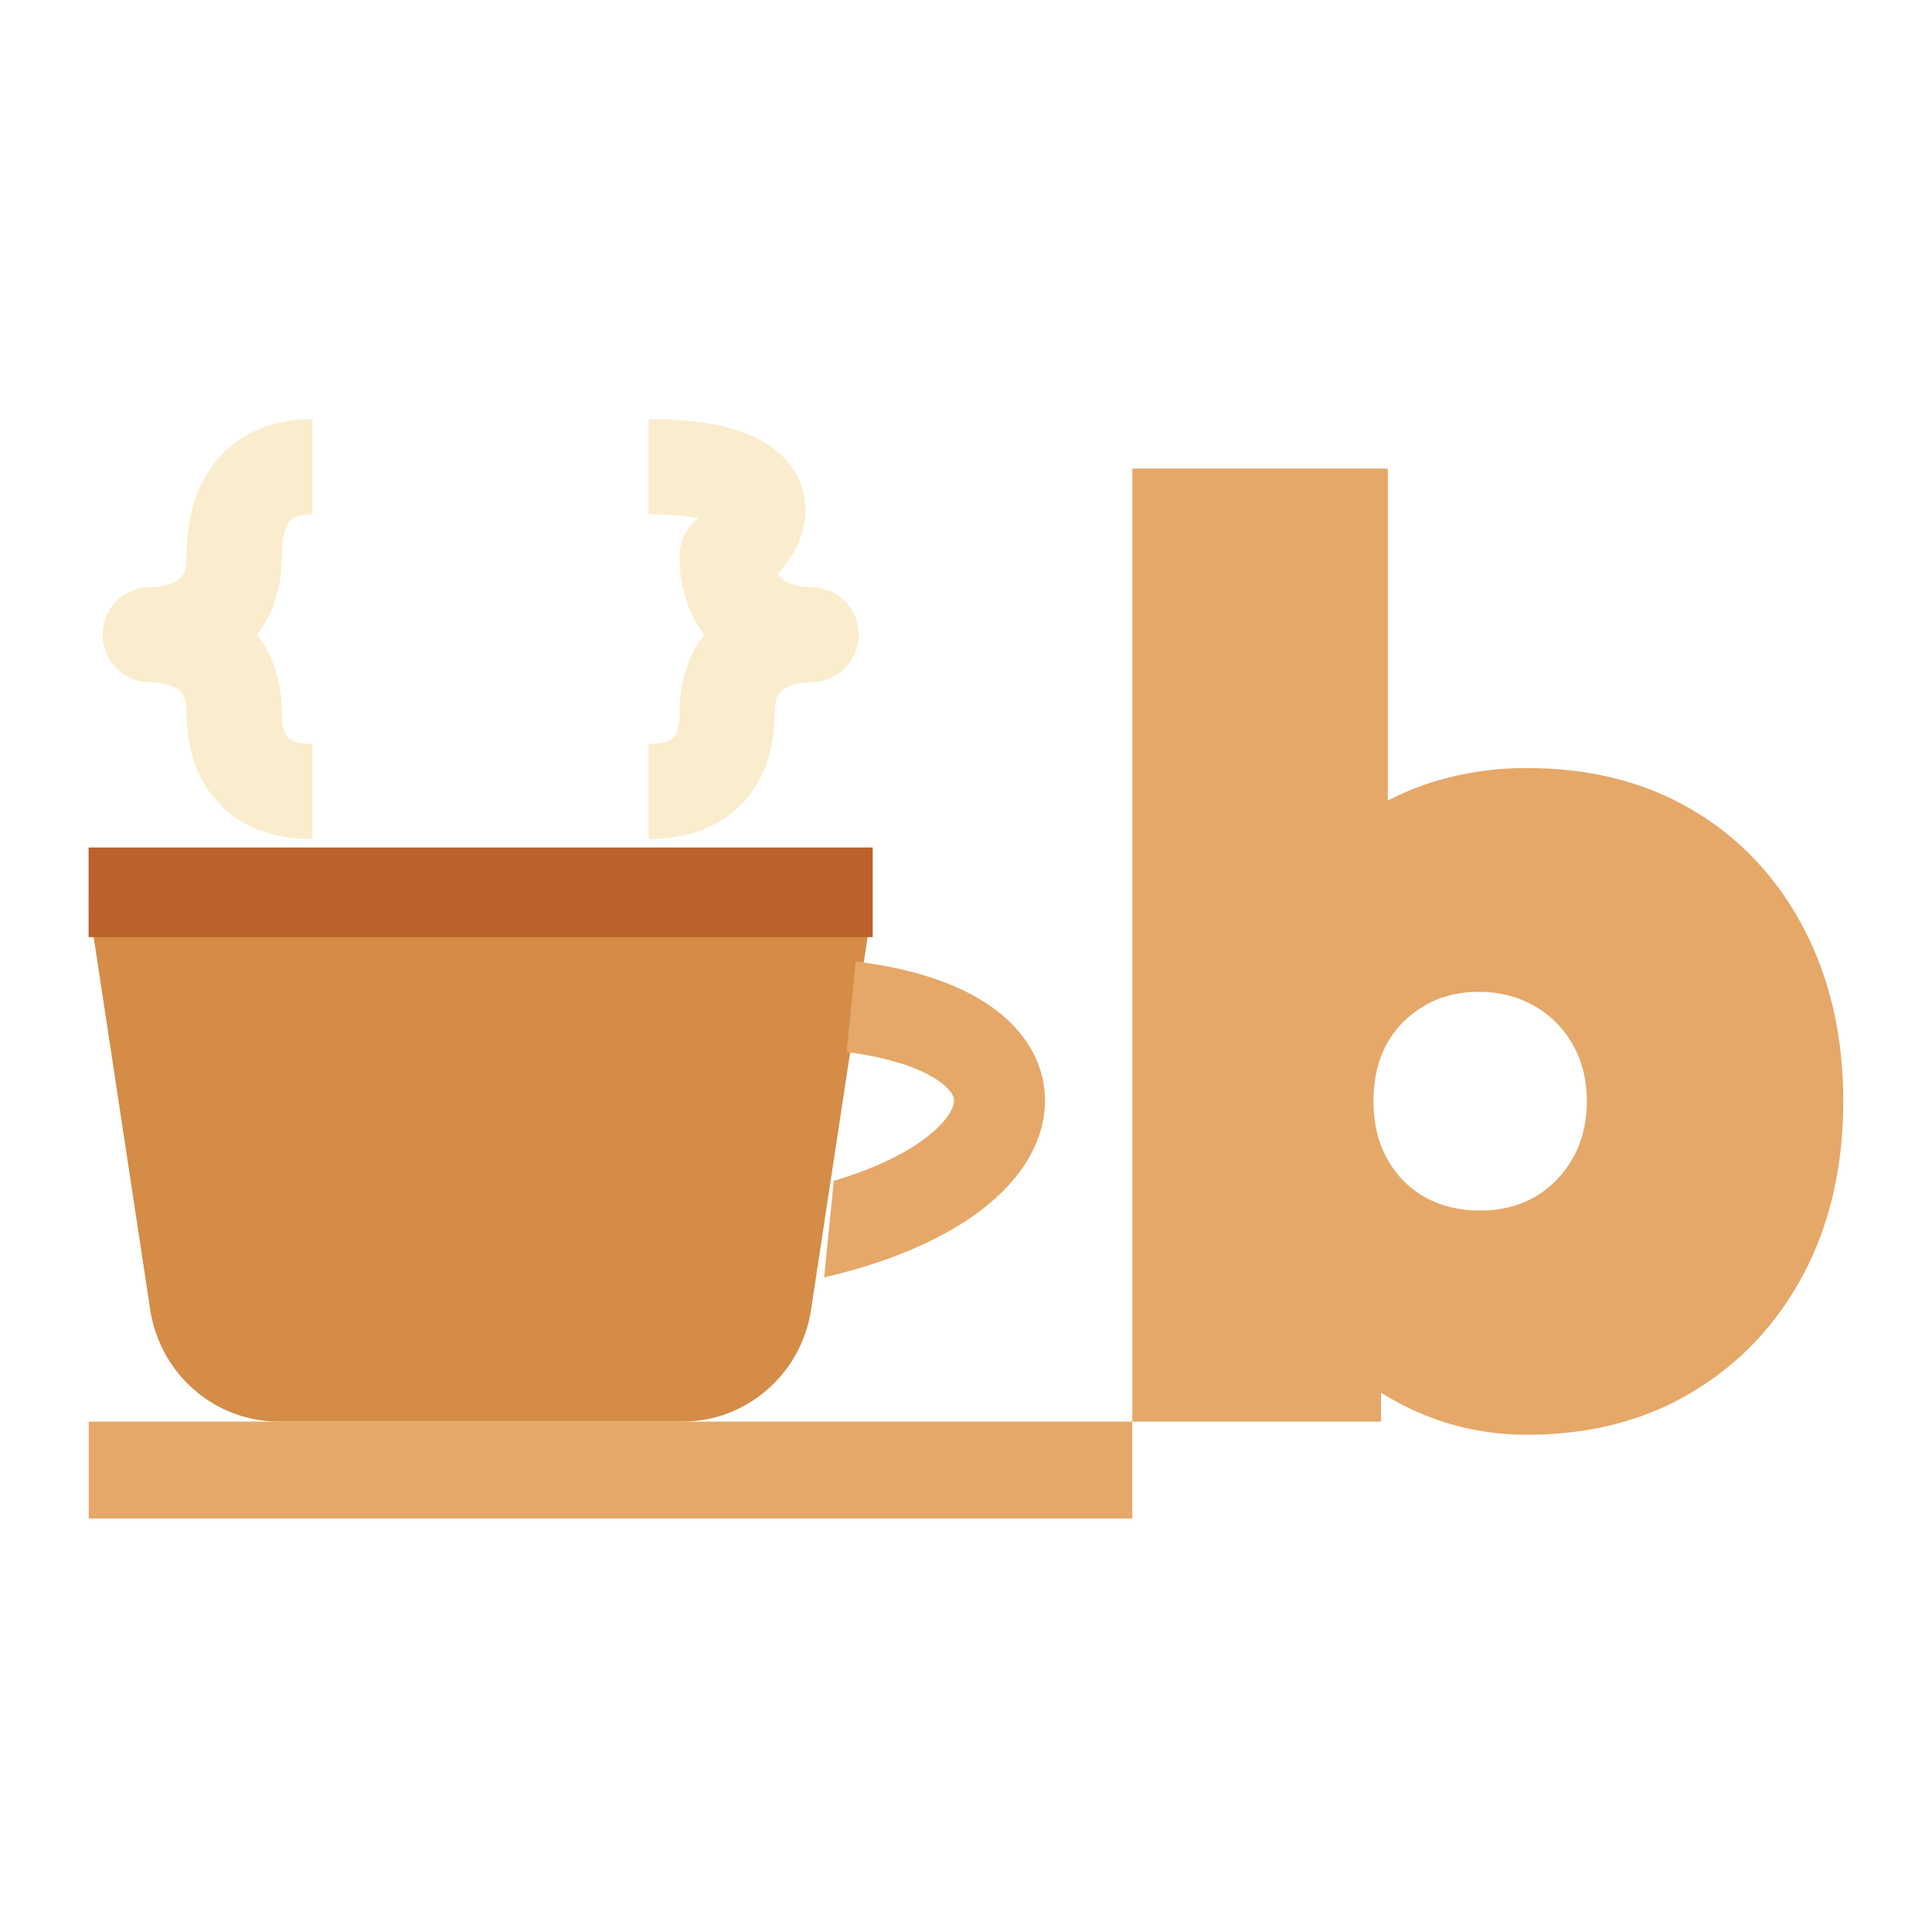
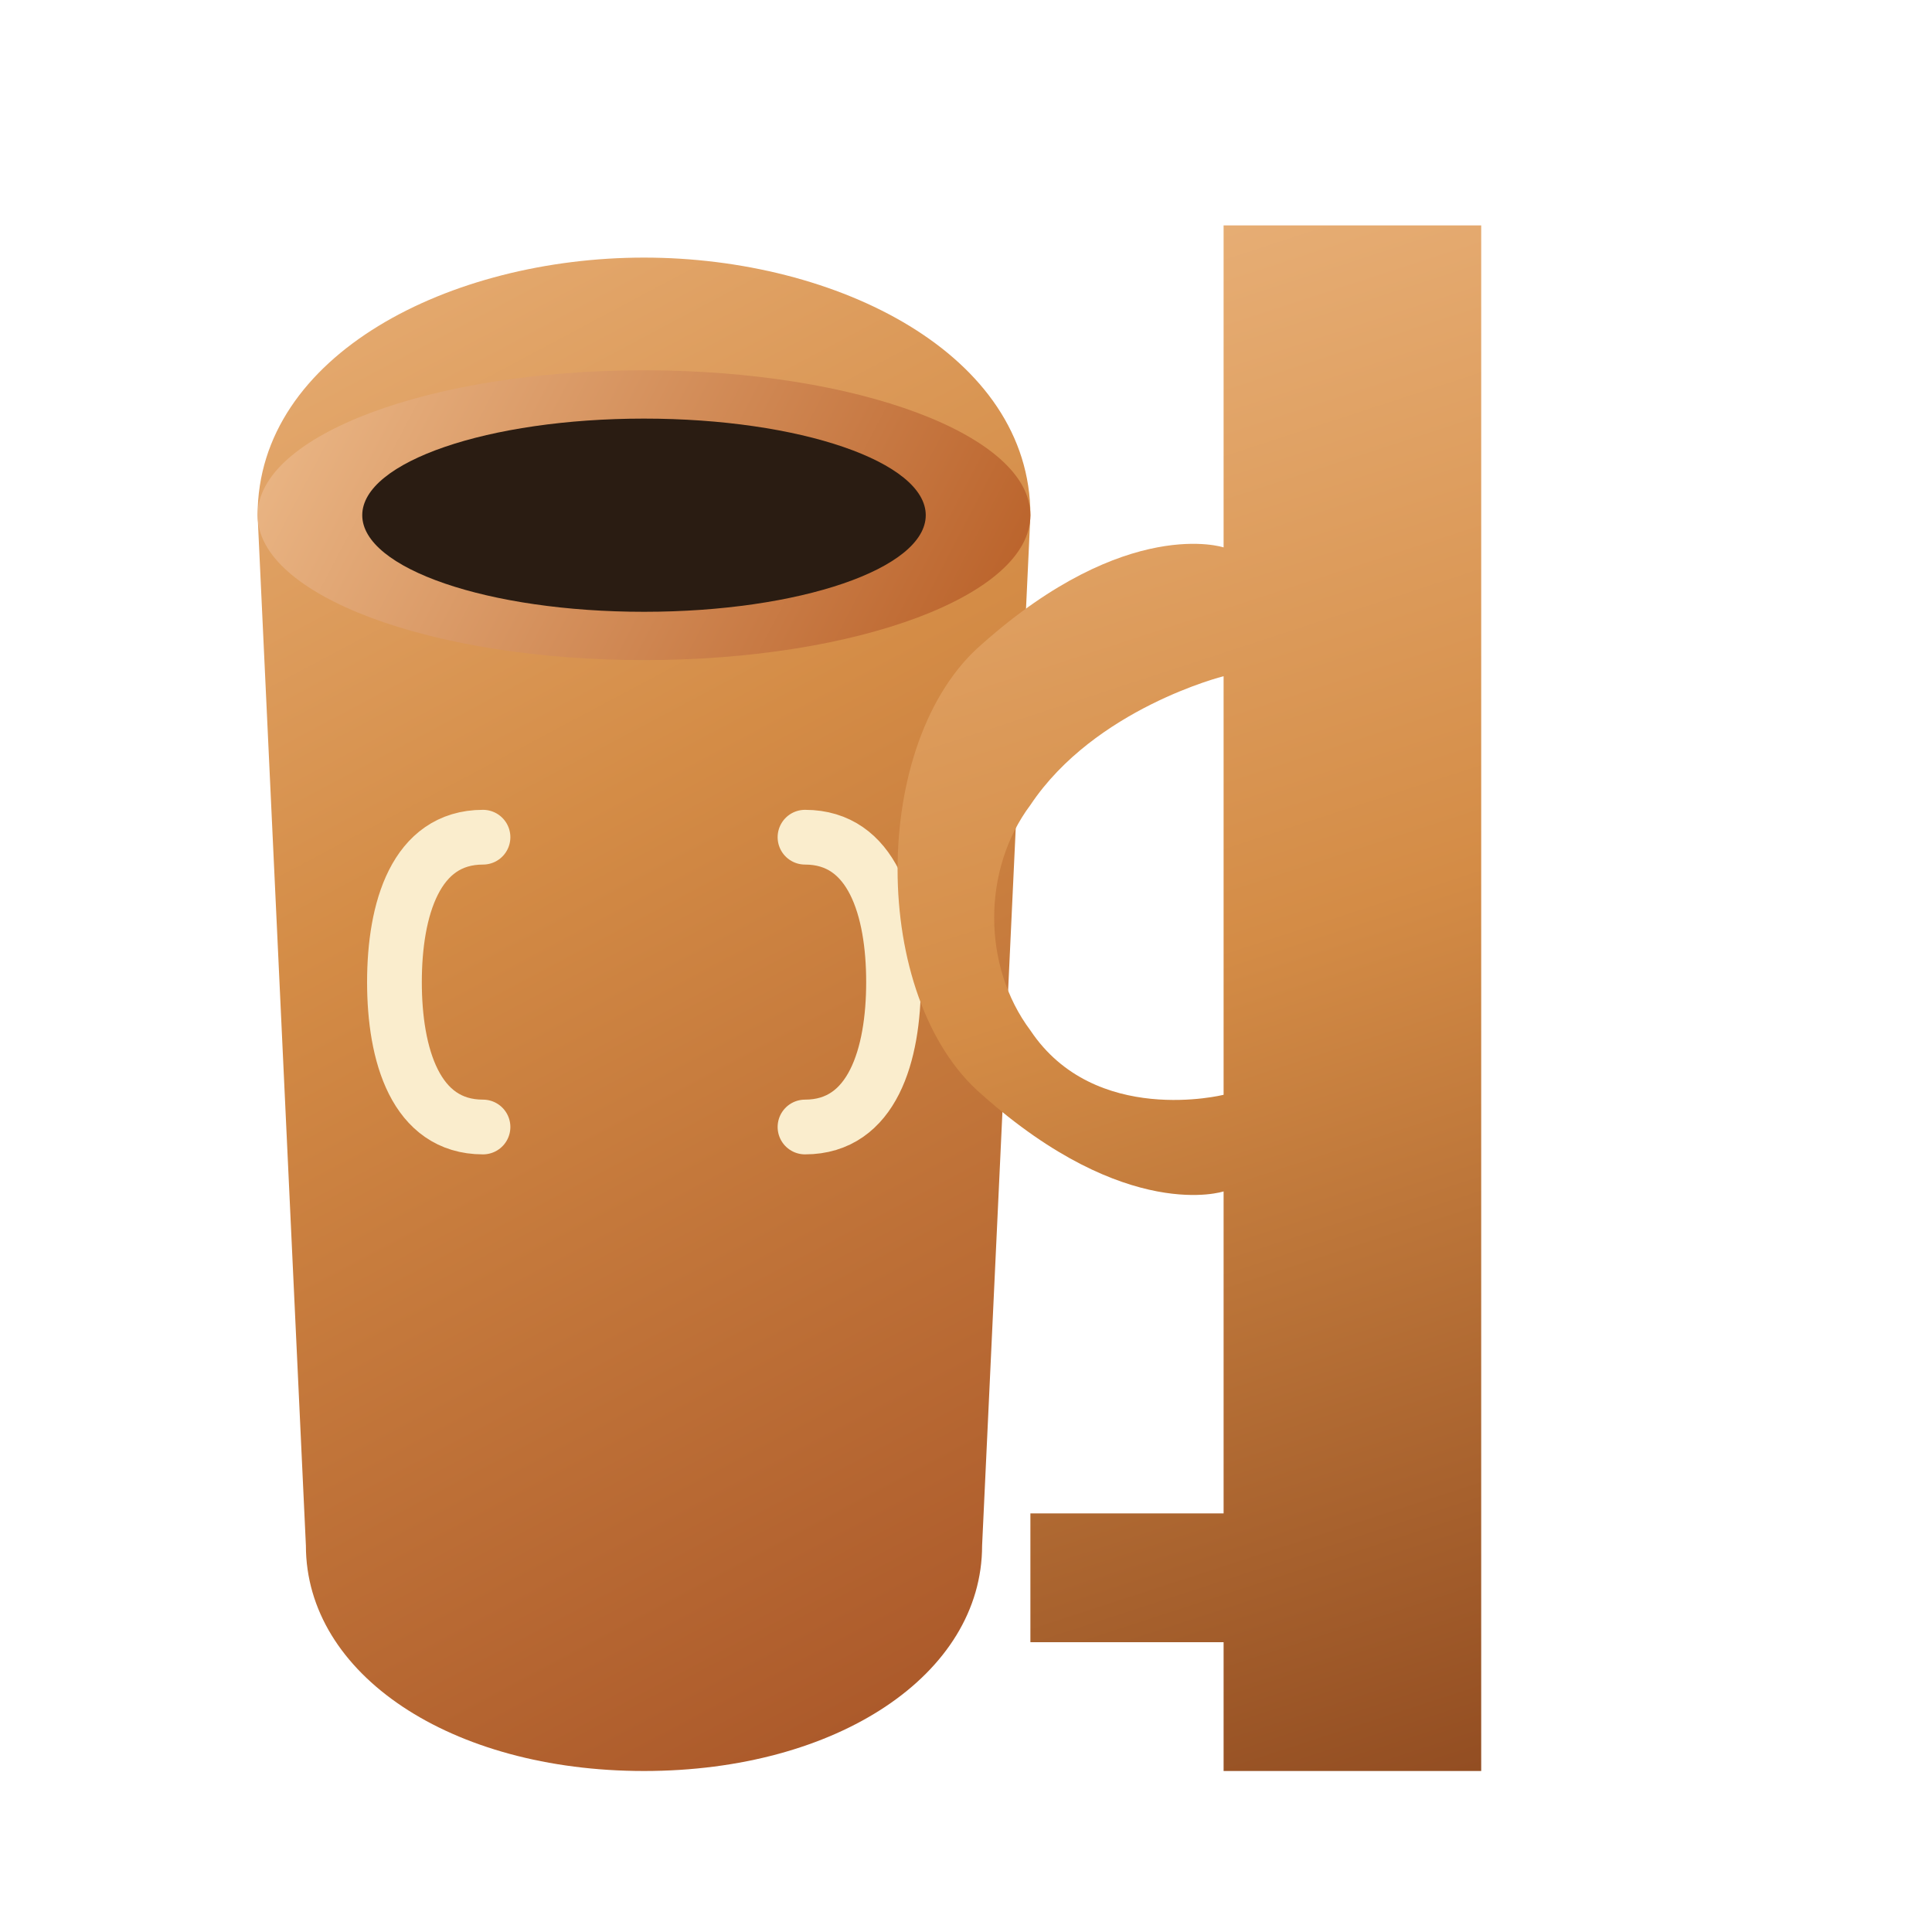
- <svg xmlns="http://www.w3.org/2000/svg" viewBox="0 0 109.1 109.1" fill="none" role="img" aria-label="Brew">
+ <svg xmlns="http://www.w3.org/2000/svg" viewBox="0 0 120 120" fill="none" role="img" aria-label="Brew">
  <defs>
-     <clipPath id="brewHandleClipDark">
-       <path d="M44 26L41.7 49L62 49L62 26Z" />
-     </clipPath>
+     <linearGradient id="copperBody-d" x1="14" y1="14" x2="64" y2="108" gradientUnits="userSpaceOnUse">
+       <stop stop-color="#E8B078" />
+       <stop offset="0.4" stop-color="#D48C46" />
+       <stop offset="1" stop-color="#A85528" />
+     </linearGradient>
+     <linearGradient id="copperB-d" x1="70" y1="12" x2="102" y2="110" gradientUnits="userSpaceOnUse">
+       <stop stop-color="#E8B078" />
+       <stop offset="0.45" stop-color="#D48C46" />
+       <stop offset="1" stop-color="#8F4A20" />
+     </linearGradient>
+     <linearGradient id="rim-d" x1="16" y1="16" x2="62" y2="40" gradientUnits="userSpaceOnUse">
+       <stop stop-color="#F0C090" />
+       <stop offset="1" stop-color="#BA622A" />
+     </linearGradient>
  </defs>
-   <g transform="translate(-20.30,3.58) scale(1.5814)">
-     <path fill="#D48C46" d="M16 30h28l-2.2 14.5c-.35 2.3-2.3 4-4.6 4H22.8c-2.3 0-4.25-1.7-4.6-4L16 30z" />
-     <path fill="#BA622A" d="M16 28h28v3.2H16z" />
-     <g clip-path="url(#brewHandleClipDark)">
-       <path fill="none" stroke="#E5A869" stroke-width="3.25" stroke-linecap="butt" stroke-linejoin="miter" d="M41.46 33.55C51.57 33.90 50.57 40.50 40.16 42.10" />
-     </g>
-     <path fill="none" stroke="#FAEDCD" stroke-width="3.4" stroke-linecap="butt" stroke-linejoin="round" d="M24 26c-2.2 0-2.8-1.4-2.8-2.8 0-2.4-2-2.8-3-2.8 1 0 3-.4 3-2.8C21.2 16 21.8 14.4 24 14.4" />
-     <path fill="none" stroke="#FAEDCD" stroke-width="3.4" stroke-linecap="butt" stroke-linejoin="round" d="M36 26c2.2 0 2.8-1.4 2.8-2.8 0-2.4 2-2.8 3-2.8-1 0-3-.4-3-2.8C40.8 16 40.2 14.4 36 14.4" />
+   <path fill="url(#copperBody-d)" d="M16 32C16 22 28 16 40 16C52 16 64 22 64 32L61 96C61 104 52 110 40 110C28 110 19 104 19 96Z" />
+   <ellipse cx="40" cy="32" rx="24" ry="9" fill="url(#rim-d)" />
+   <ellipse cx="40" cy="32" rx="17.5" ry="6" fill="#2A1C12" />
+   <g fill="none" stroke="#FAEDCD" stroke-width="3.4" stroke-linecap="round" stroke-linejoin="round">
+     <path d="M30 52C25.8 52 24.5 56.5 24.5 61C24.5 65.5 25.8 70 30 70" />
+     <path d="M50 52C54.2 52 55.5 56.5 55.5 61C55.5 65.5 54.2 70 50 70" />
  </g>
-   <path fill="#E5A869" d="M86.23 81.02Q82.99 81.02 80.12 79.77Q77.26 78.52 75.28 76.42Q73.29 74.32 72.70 71.83V51.82Q73.29 49.33 75.28 47.41Q77.26 45.50 80.12 44.43Q82.99 43.37 86.23 43.37Q91.59 43.37 95.61 45.76Q99.61 48.14 101.85 52.41Q104.09 56.68 104.09 62.19Q104.09 67.70 101.85 71.94Q99.61 76.17 95.61 78.58Q91.59 81.02 86.23 81.02ZM63.94 80.28V26.46H78.37V53.01L76.01 61.76L77.99 70.57V80.28ZM83.58 68.36Q85.35 68.36 86.71 67.57Q88.06 66.76 88.84 65.36Q89.61 63.96 89.61 62.19Q89.61 60.42 88.84 59.03Q88.06 57.63 86.67 56.82Q85.27 56.01 83.51 56.01Q81.74 56.01 80.39 56.82Q79.03 57.63 78.29 58.99Q77.56 60.35 77.56 62.19Q77.56 64.03 78.33 65.43Q79.10 66.83 80.46 67.60Q81.82 68.36 83.58 68.36Z" />
-   <path fill="#E5A869" d="M5.01 80.28H63.94v5.47H5.01Z" />
+   <path fill="url(#copperB-d)" fill-rule="evenodd" d="M76 14H92V110H76V102H64V94H76V74C76 74 70 76 61 68C54 62 54 46 61 40C70 32 76 34 76 34V14ZM76 42C76 42 68 44 64 50C61 54 61 60 64 64C68 70 76 68 76 68V42Z" />
</svg>
